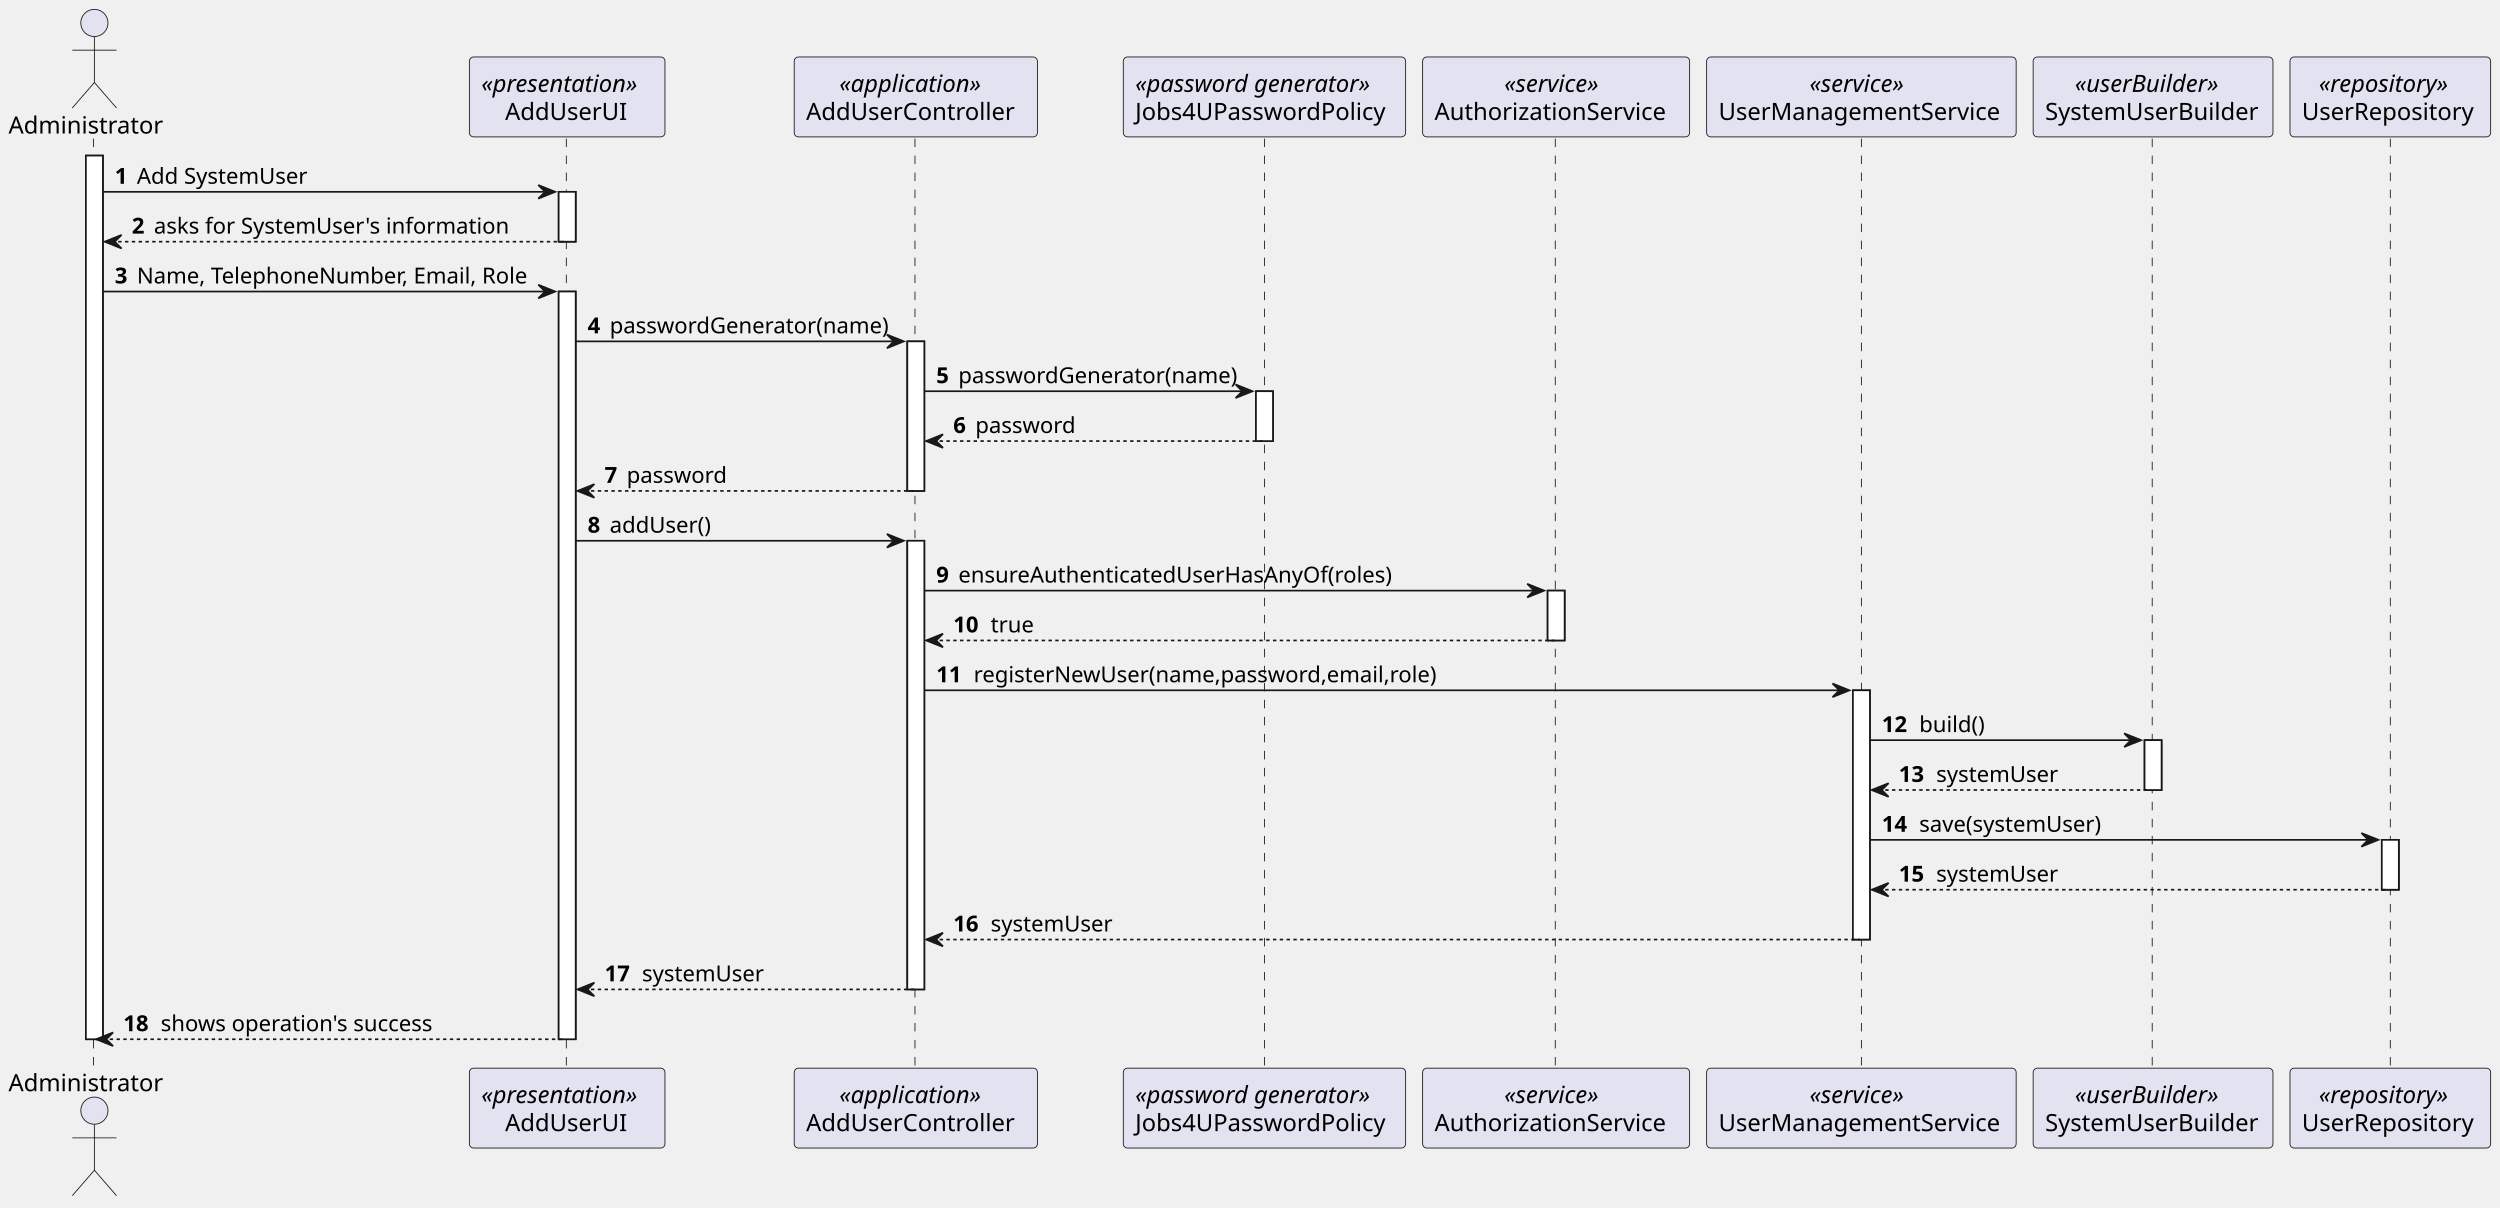
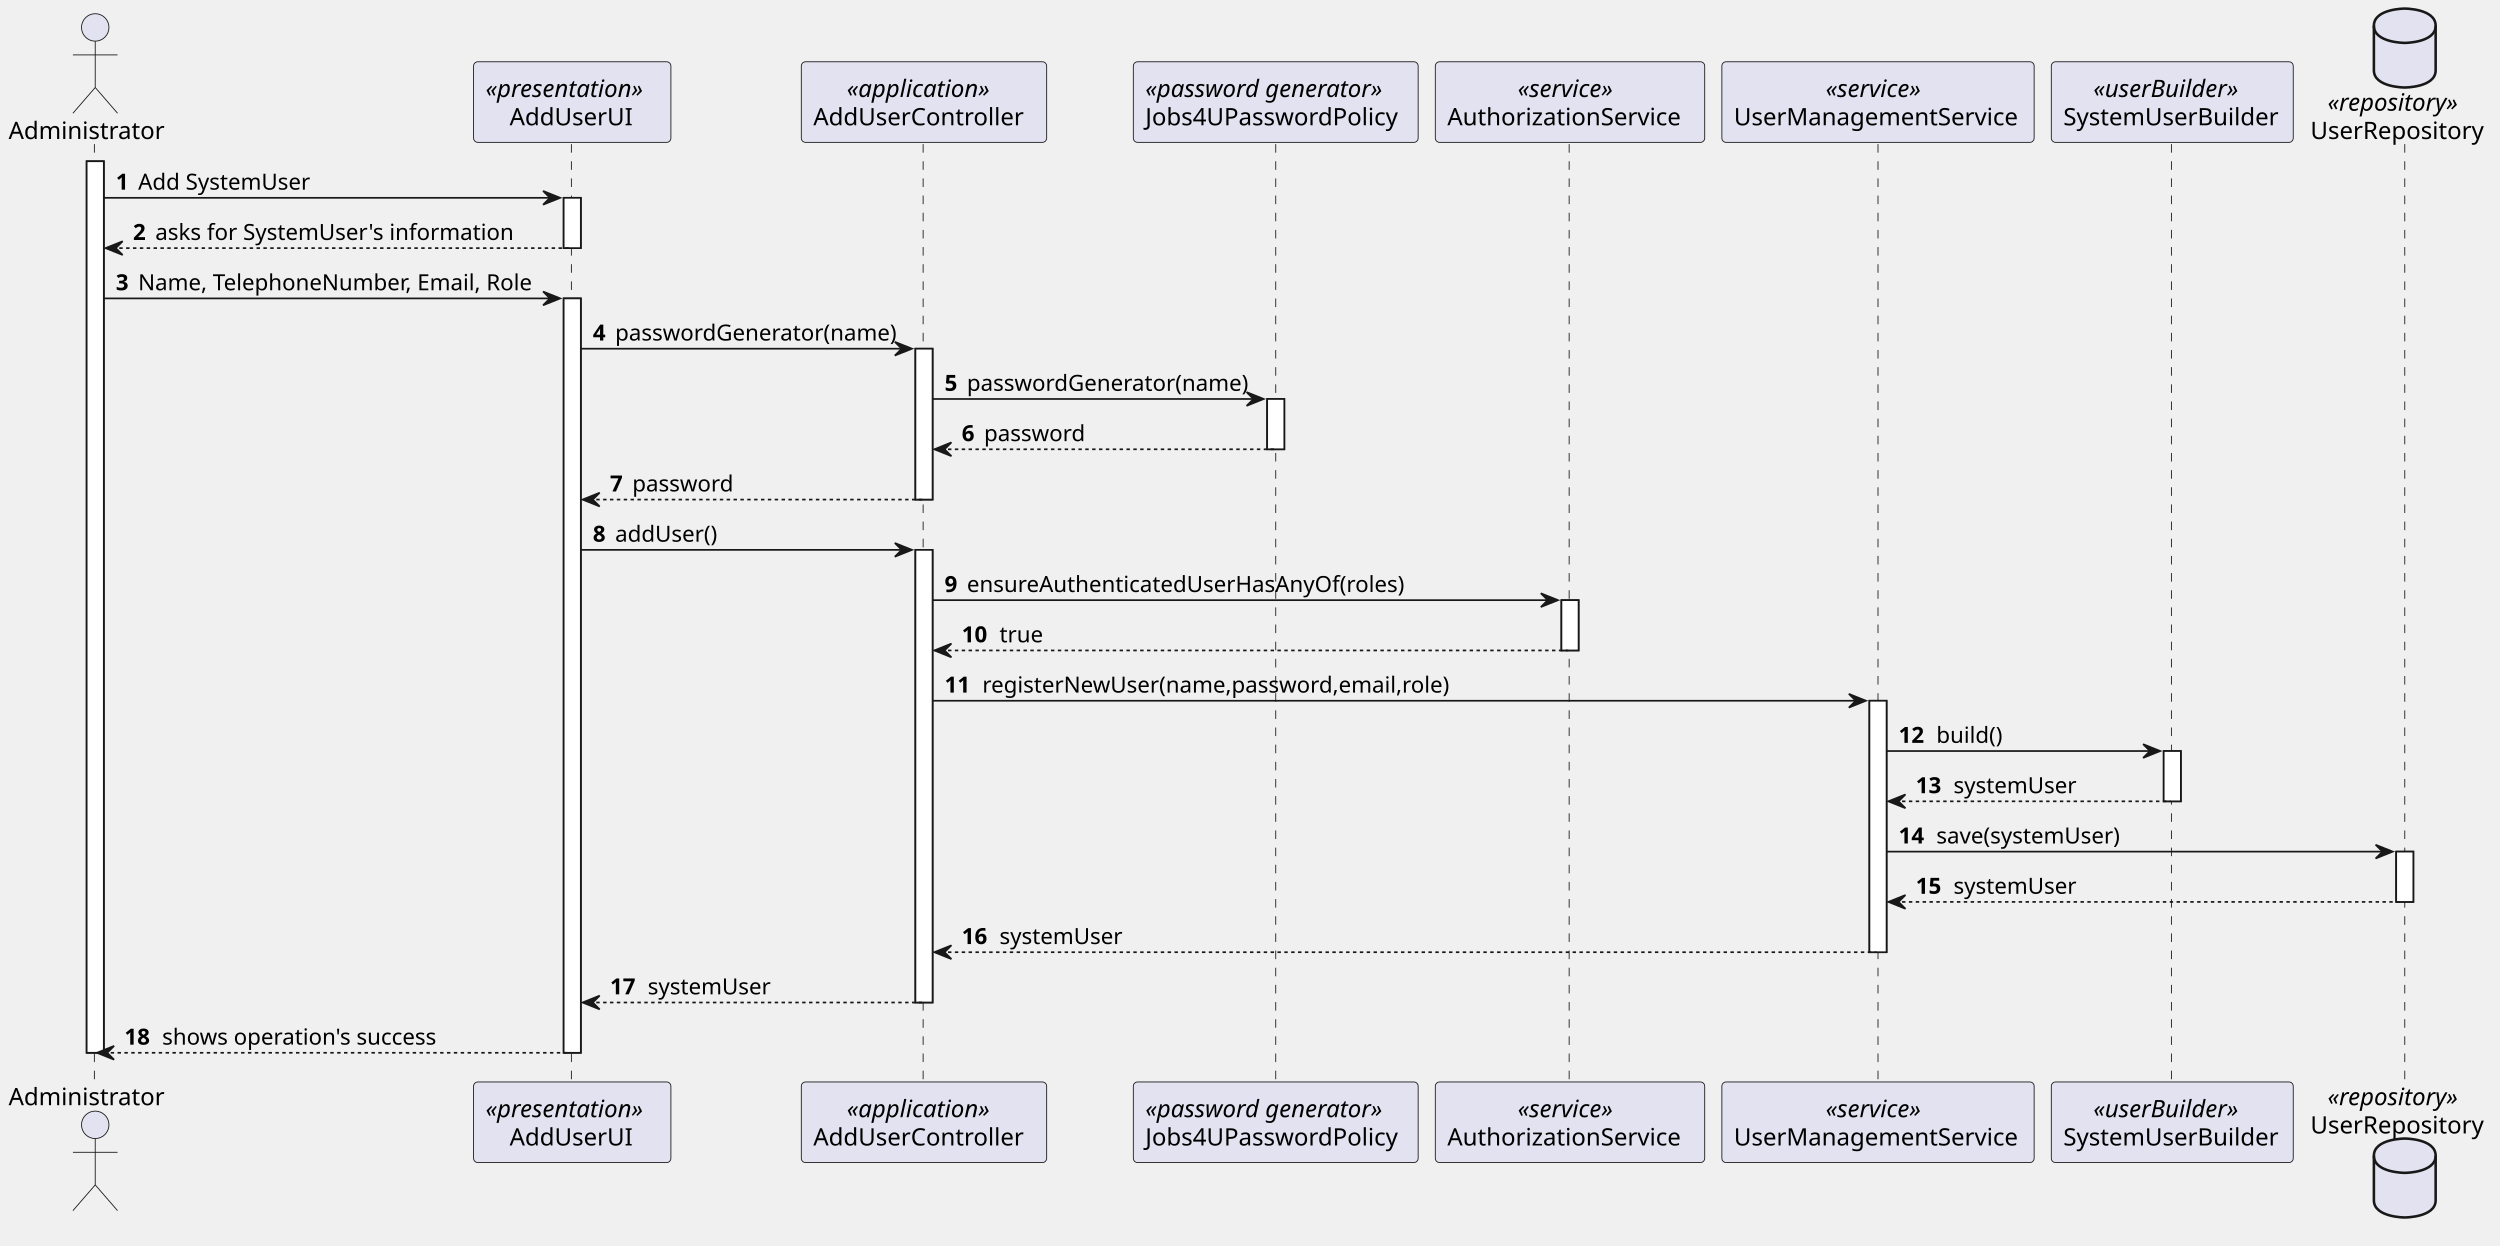
- <svg xmlns="http://www.w3.org/2000/svg" contentStyleType="text/css" height="710px" preserveAspectRatio="none" style="width:1470px;height:710px;background:#FFFFFF;" version="1.1" viewBox="0 0 1470 710" width="1470px" zoomAndPan="magnify">
+ <svg xmlns="http://www.w3.org/2000/svg" contentStyleType="text/css" height="726px" preserveAspectRatio="none" style="width:1457px;height:726px;background:#FFFFFF;" version="1.1" viewBox="0 0 1457 726" width="1457px" zoomAndPan="magnify">
  <defs />
  <g>
-     <rect fill="#FFFFFF" height="519.59" style="stroke:#181818;stroke-width:1.0;" width="10" x="50.5" y="91.488" />
-     <rect fill="#FFFFFF" height="29.311" style="stroke:#181818;stroke-width:1.0;" width="10" x="328.5" y="112.799" />
-     <rect fill="#FFFFFF" height="439.658" style="stroke:#181818;stroke-width:1.0;" width="10" x="328.5" y="171.42" />
-     <rect fill="#FFFFFF" height="87.932" style="stroke:#181818;stroke-width:1.0;" width="10" x="533.5" y="200.731" />
-     <rect fill="#FFFFFF" height="263.795" style="stroke:#181818;stroke-width:1.0;" width="10" x="533.5" y="317.973" />
-     <rect fill="#FFFFFF" height="29.311" style="stroke:#181818;stroke-width:1.0;" width="10" x="738.5" y="230.041" />
-     <rect fill="#FFFFFF" height="29.311" style="stroke:#181818;stroke-width:1.0;" width="10" x="910" y="347.283" />
-     <rect fill="#FFFFFF" height="146.553" style="stroke:#181818;stroke-width:1.0;" width="10" x="1089.5" y="405.904" />
-     <rect fill="#FFFFFF" height="29.311" style="stroke:#181818;stroke-width:1.0;" width="10" x="1261" y="435.215" />
-     <rect fill="#FFFFFF" height="29.311" style="stroke:#181818;stroke-width:1.0;" width="10" x="1400.5" y="493.836" />
-     <line style="stroke:#181818;stroke-width:0.5;stroke-dasharray:5.0,5.0;" x1="55" x2="55" y1="81.488" y2="629.078" />
-     <line style="stroke:#181818;stroke-width:0.5;stroke-dasharray:5.0,5.0;" x1="333" x2="333" y1="81.488" y2="629.078" />
-     <line style="stroke:#181818;stroke-width:0.5;stroke-dasharray:5.0,5.0;" x1="538" x2="538" y1="81.488" y2="629.078" />
-     <line style="stroke:#181818;stroke-width:0.5;stroke-dasharray:5.0,5.0;" x1="743.5" x2="743.5" y1="81.488" y2="629.078" />
-     <line style="stroke:#181818;stroke-width:0.5;stroke-dasharray:5.0,5.0;" x1="914.5" x2="914.5" y1="81.488" y2="629.078" />
-     <line style="stroke:#181818;stroke-width:0.5;stroke-dasharray:5.0,5.0;" x1="1094.5" x2="1094.5" y1="81.488" y2="629.078" />
-     <line style="stroke:#181818;stroke-width:0.5;stroke-dasharray:5.0,5.0;" x1="1265.5" x2="1265.5" y1="81.488" y2="629.078" />
-     <line style="stroke:#181818;stroke-width:0.5;stroke-dasharray:5.0,5.0;" x1="1405.5" x2="1405.5" y1="81.488" y2="629.078" />
-     <text fill="#000000" font-family="sans-serif" font-size="14" lengthAdjust="spacing" textLength="95" x="5" y="78.535">Administrator</text>
-     <ellipse cx="55.5" cy="13.5" fill="#E2E2F0" rx="8" ry="8" style="stroke:#181818;stroke-width:0.5;" />
-     <path d="M55.5,21.5 L55.5,48.5 M42.5,29.5 L68.5,29.5 M55.5,48.5 L42.5,63.5 M55.5,48.5 L68.5,63.5 " fill="none" style="stroke:#181818;stroke-width:0.5;" />
-     <text fill="#000000" font-family="sans-serif" font-size="14" lengthAdjust="spacing" textLength="95" x="5" y="641.613">Administrator</text>
-     <ellipse cx="55.5" cy="653.066" fill="#E2E2F0" rx="8" ry="8" style="stroke:#181818;stroke-width:0.5;" />
-     <path d="M55.5,661.066 L55.5,688.066 M42.5,669.066 L68.5,669.066 M55.5,688.066 L42.5,703.066 M55.5,688.066 L68.5,703.066 " fill="none" style="stroke:#181818;stroke-width:0.5;" />
-     <rect fill="#E2E2F0" height="46.977" rx="2.5" ry="2.5" style="stroke:#181818;stroke-width:0.5;" width="115" x="276" y="33.512" />
-     <text fill="#000000" font-family="sans-serif" font-size="14" font-style="italic" lengthAdjust="spacing" textLength="101" x="283" y="54.047">«presentation»</text>
-     <text fill="#000000" font-family="sans-serif" font-size="14" lengthAdjust="spacing" textLength="73" x="297" y="70.535">AddUserUI</text>
-     <rect fill="#E2E2F0" height="46.977" rx="2.5" ry="2.5" style="stroke:#181818;stroke-width:0.5;" width="115" x="276" y="628.078" />
-     <text fill="#000000" font-family="sans-serif" font-size="14" font-style="italic" lengthAdjust="spacing" textLength="101" x="283" y="648.613">«presentation»</text>
-     <text fill="#000000" font-family="sans-serif" font-size="14" lengthAdjust="spacing" textLength="73" x="297" y="665.102">AddUserUI</text>
-     <rect fill="#E2E2F0" height="46.977" rx="2.5" ry="2.5" style="stroke:#181818;stroke-width:0.5;" width="143" x="467" y="33.512" />
-     <text fill="#000000" font-family="sans-serif" font-size="14" font-style="italic" lengthAdjust="spacing" textLength="90" x="493.5" y="54.047">«application»</text>
-     <text fill="#000000" font-family="sans-serif" font-size="14" lengthAdjust="spacing" textLength="129" x="474" y="70.535">AddUserController</text>
-     <rect fill="#E2E2F0" height="46.977" rx="2.5" ry="2.5" style="stroke:#181818;stroke-width:0.5;" width="143" x="467" y="628.078" />
-     <text fill="#000000" font-family="sans-serif" font-size="14" font-style="italic" lengthAdjust="spacing" textLength="90" x="493.5" y="648.613">«application»</text>
-     <text fill="#000000" font-family="sans-serif" font-size="14" lengthAdjust="spacing" textLength="129" x="474" y="665.102">AddUserController</text>
-     <rect fill="#E2E2F0" height="46.977" rx="2.5" ry="2.5" style="stroke:#181818;stroke-width:0.5;" width="166" x="660.5" y="33.512" />
-     <text fill="#000000" font-family="sans-serif" font-size="14" font-style="italic" lengthAdjust="spacing" textLength="152" x="667.5" y="54.047">«password generator»</text>
-     <text fill="#000000" font-family="sans-serif" font-size="14" lengthAdjust="spacing" textLength="152" x="667.5" y="70.535">Jobs4UPasswordPolicy</text>
-     <rect fill="#E2E2F0" height="46.977" rx="2.5" ry="2.5" style="stroke:#181818;stroke-width:0.5;" width="166" x="660.5" y="628.078" />
-     <text fill="#000000" font-family="sans-serif" font-size="14" font-style="italic" lengthAdjust="spacing" textLength="152" x="667.5" y="648.613">«password generator»</text>
-     <text fill="#000000" font-family="sans-serif" font-size="14" lengthAdjust="spacing" textLength="152" x="667.5" y="665.102">Jobs4UPasswordPolicy</text>
-     <rect fill="#E2E2F0" height="46.977" rx="2.5" ry="2.5" style="stroke:#181818;stroke-width:0.5;" width="157" x="836.5" y="33.512" />
-     <text fill="#000000" font-family="sans-serif" font-size="14" font-style="italic" lengthAdjust="spacing" textLength="61" x="884.5" y="54.047">«service»</text>
-     <text fill="#000000" font-family="sans-serif" font-size="14" lengthAdjust="spacing" textLength="143" x="843.5" y="70.535">AuthorizationService</text>
-     <rect fill="#E2E2F0" height="46.977" rx="2.5" ry="2.5" style="stroke:#181818;stroke-width:0.5;" width="157" x="836.5" y="628.078" />
-     <text fill="#000000" font-family="sans-serif" font-size="14" font-style="italic" lengthAdjust="spacing" textLength="61" x="884.5" y="648.613">«service»</text>
-     <text fill="#000000" font-family="sans-serif" font-size="14" lengthAdjust="spacing" textLength="143" x="843.5" y="665.102">AuthorizationService</text>
-     <rect fill="#E2E2F0" height="46.977" rx="2.5" ry="2.5" style="stroke:#181818;stroke-width:0.5;" width="182" x="1003.5" y="33.512" />
-     <text fill="#000000" font-family="sans-serif" font-size="14" font-style="italic" lengthAdjust="spacing" textLength="61" x="1064" y="54.047">«service»</text>
-     <text fill="#000000" font-family="sans-serif" font-size="14" lengthAdjust="spacing" textLength="168" x="1010.5" y="70.535">UserManagementService</text>
-     <rect fill="#E2E2F0" height="46.977" rx="2.5" ry="2.5" style="stroke:#181818;stroke-width:0.5;" width="182" x="1003.5" y="628.078" />
-     <text fill="#000000" font-family="sans-serif" font-size="14" font-style="italic" lengthAdjust="spacing" textLength="61" x="1064" y="648.613">«service»</text>
-     <text fill="#000000" font-family="sans-serif" font-size="14" lengthAdjust="spacing" textLength="168" x="1010.5" y="665.102">UserManagementService</text>
-     <rect fill="#E2E2F0" height="46.977" rx="2.5" ry="2.5" style="stroke:#181818;stroke-width:0.5;" width="141" x="1195.5" y="33.512" />
-     <text fill="#000000" font-family="sans-serif" font-size="14" font-style="italic" lengthAdjust="spacing" textLength="92" x="1220" y="54.047">«userBuilder»</text>
-     <text fill="#000000" font-family="sans-serif" font-size="14" lengthAdjust="spacing" textLength="127" x="1202.5" y="70.535">SystemUserBuilder</text>
-     <rect fill="#E2E2F0" height="46.977" rx="2.5" ry="2.5" style="stroke:#181818;stroke-width:0.5;" width="141" x="1195.5" y="628.078" />
-     <text fill="#000000" font-family="sans-serif" font-size="14" font-style="italic" lengthAdjust="spacing" textLength="92" x="1220" y="648.613">«userBuilder»</text>
-     <text fill="#000000" font-family="sans-serif" font-size="14" lengthAdjust="spacing" textLength="127" x="1202.5" y="665.102">SystemUserBuilder</text>
-     <rect fill="#E2E2F0" height="46.977" rx="2.5" ry="2.5" style="stroke:#181818;stroke-width:0.5;" width="118" x="1346.5" y="33.512" />
-     <text fill="#000000" font-family="sans-serif" font-size="14" font-style="italic" lengthAdjust="spacing" textLength="84" x="1363.5" y="54.047">«repository»</text>
-     <text fill="#000000" font-family="sans-serif" font-size="14" lengthAdjust="spacing" textLength="104" x="1353.5" y="70.535">UserRepository</text>
-     <rect fill="#E2E2F0" height="46.977" rx="2.5" ry="2.5" style="stroke:#181818;stroke-width:0.5;" width="118" x="1346.5" y="628.078" />
-     <text fill="#000000" font-family="sans-serif" font-size="14" font-style="italic" lengthAdjust="spacing" textLength="84" x="1363.5" y="648.613">«repository»</text>
-     <text fill="#000000" font-family="sans-serif" font-size="14" lengthAdjust="spacing" textLength="104" x="1353.5" y="665.102">UserRepository</text>
-     <rect fill="#FFFFFF" height="519.59" style="stroke:#181818;stroke-width:1.0;" width="10" x="50.5" y="91.488" />
-     <rect fill="#FFFFFF" height="29.311" style="stroke:#181818;stroke-width:1.0;" width="10" x="328.5" y="112.799" />
-     <rect fill="#FFFFFF" height="439.658" style="stroke:#181818;stroke-width:1.0;" width="10" x="328.5" y="171.42" />
-     <rect fill="#FFFFFF" height="87.932" style="stroke:#181818;stroke-width:1.0;" width="10" x="533.5" y="200.731" />
-     <rect fill="#FFFFFF" height="263.795" style="stroke:#181818;stroke-width:1.0;" width="10" x="533.5" y="317.973" />
-     <rect fill="#FFFFFF" height="29.311" style="stroke:#181818;stroke-width:1.0;" width="10" x="738.5" y="230.041" />
-     <rect fill="#FFFFFF" height="29.311" style="stroke:#181818;stroke-width:1.0;" width="10" x="910" y="347.283" />
-     <rect fill="#FFFFFF" height="146.553" style="stroke:#181818;stroke-width:1.0;" width="10" x="1089.5" y="405.904" />
-     <rect fill="#FFFFFF" height="29.311" style="stroke:#181818;stroke-width:1.0;" width="10" x="1261" y="435.215" />
-     <rect fill="#FFFFFF" height="29.311" style="stroke:#181818;stroke-width:1.0;" width="10" x="1400.5" y="493.836" />
-     <polygon fill="#181818" points="316.5,108.799,326.5,112.799,316.5,116.799,320.5,112.799" style="stroke:#181818;stroke-width:1.0;" />
-     <line style="stroke:#181818;stroke-width:1.0;" x1="60.5" x2="322.5" y1="112.799" y2="112.799" />
-     <text fill="#000000" font-family="sans-serif" font-size="13" font-weight="bold" lengthAdjust="spacing" textLength="9" x="67.5" y="108.057">1</text>
-     <text fill="#000000" font-family="sans-serif" font-size="13" lengthAdjust="spacing" textLength="102" x="80.5" y="108.057">Add SystemUser</text>
-     <polygon fill="#181818" points="71.5,138.109,61.5,142.109,71.5,146.109,67.5,142.109" style="stroke:#181818;stroke-width:1.0;" />
-     <line style="stroke:#181818;stroke-width:1.0;stroke-dasharray:2.0,2.0;" x1="65.5" x2="332.5" y1="142.109" y2="142.109" />
-     <text fill="#000000" font-family="sans-serif" font-size="13" font-weight="bold" lengthAdjust="spacing" textLength="9" x="77.5" y="137.367">2</text>
-     <text fill="#000000" font-family="sans-serif" font-size="13" lengthAdjust="spacing" textLength="216" x="90.5" y="137.367">asks for SystemUser's information</text>
-     <polygon fill="#181818" points="316.5,167.42,326.5,171.42,316.5,175.42,320.5,171.42" style="stroke:#181818;stroke-width:1.0;" />
-     <line style="stroke:#181818;stroke-width:1.0;" x1="60.5" x2="322.5" y1="171.42" y2="171.42" />
-     <text fill="#000000" font-family="sans-serif" font-size="13" font-weight="bold" lengthAdjust="spacing" textLength="9" x="67.5" y="166.678">3</text>
-     <text fill="#000000" font-family="sans-serif" font-size="13" lengthAdjust="spacing" textLength="236" x="80.5" y="166.678">Name, TelephoneNumber, Email, Role</text>
-     <polygon fill="#181818" points="521.5,196.731,531.5,200.731,521.5,204.731,525.5,200.731" style="stroke:#181818;stroke-width:1.0;" />
-     <line style="stroke:#181818;stroke-width:1.0;" x1="338.5" x2="527.5" y1="200.731" y2="200.731" />
-     <text fill="#000000" font-family="sans-serif" font-size="13" font-weight="bold" lengthAdjust="spacing" textLength="9" x="345.5" y="195.988">4</text>
-     <text fill="#000000" font-family="sans-serif" font-size="13" lengthAdjust="spacing" textLength="163" x="358.5" y="195.988">passwordGenerator(name)</text>
-     <polygon fill="#181818" points="726.5,226.041,736.5,230.041,726.5,234.041,730.5,230.041" style="stroke:#181818;stroke-width:1.0;" />
-     <line style="stroke:#181818;stroke-width:1.0;" x1="543.5" x2="732.5" y1="230.041" y2="230.041" />
-     <text fill="#000000" font-family="sans-serif" font-size="13" font-weight="bold" lengthAdjust="spacing" textLength="9" x="550.5" y="225.299">5</text>
-     <text fill="#000000" font-family="sans-serif" font-size="13" lengthAdjust="spacing" textLength="163" x="563.5" y="225.299">passwordGenerator(name)</text>
-     <polygon fill="#181818" points="554.5,255.352,544.5,259.352,554.5,263.352,550.5,259.352" style="stroke:#181818;stroke-width:1.0;" />
-     <line style="stroke:#181818;stroke-width:1.0;stroke-dasharray:2.0,2.0;" x1="548.5" x2="742.5" y1="259.352" y2="259.352" />
-     <text fill="#000000" font-family="sans-serif" font-size="13" font-weight="bold" lengthAdjust="spacing" textLength="9" x="560.5" y="254.609">6</text>
-     <text fill="#000000" font-family="sans-serif" font-size="13" lengthAdjust="spacing" textLength="60" x="573.5" y="254.609">password</text>
-     <polygon fill="#181818" points="349.5,284.662,339.5,288.662,349.5,292.662,345.5,288.662" style="stroke:#181818;stroke-width:1.0;" />
-     <line style="stroke:#181818;stroke-width:1.0;stroke-dasharray:2.0,2.0;" x1="343.5" x2="537.5" y1="288.662" y2="288.662" />
-     <text fill="#000000" font-family="sans-serif" font-size="13" font-weight="bold" lengthAdjust="spacing" textLength="9" x="355.5" y="283.92">7</text>
-     <text fill="#000000" font-family="sans-serif" font-size="13" lengthAdjust="spacing" textLength="60" x="368.5" y="283.92">password</text>
-     <polygon fill="#181818" points="521.5,313.973,531.5,317.973,521.5,321.973,525.5,317.973" style="stroke:#181818;stroke-width:1.0;" />
-     <line style="stroke:#181818;stroke-width:1.0;" x1="338.5" x2="527.5" y1="317.973" y2="317.973" />
-     <text fill="#000000" font-family="sans-serif" font-size="13" font-weight="bold" lengthAdjust="spacing" textLength="9" x="345.5" y="313.231">8</text>
-     <text fill="#000000" font-family="sans-serif" font-size="13" lengthAdjust="spacing" textLength="59" x="358.5" y="313.231">addUser()</text>
-     <polygon fill="#181818" points="898,343.283,908,347.283,898,351.283,902,347.283" style="stroke:#181818;stroke-width:1.0;" />
-     <line style="stroke:#181818;stroke-width:1.0;" x1="543.5" x2="904" y1="347.283" y2="347.283" />
-     <text fill="#000000" font-family="sans-serif" font-size="13" font-weight="bold" lengthAdjust="spacing" textLength="9" x="550.5" y="342.541">9</text>
-     <text fill="#000000" font-family="sans-serif" font-size="13" lengthAdjust="spacing" textLength="260" x="563.5" y="342.541">ensureAuthenticatedUserHasAnyOf(roles)</text>
-     <polygon fill="#181818" points="554.5,372.594,544.5,376.594,554.5,380.594,550.5,376.594" style="stroke:#181818;stroke-width:1.0;" />
-     <line style="stroke:#181818;stroke-width:1.0;stroke-dasharray:2.0,2.0;" x1="548.5" x2="914" y1="376.594" y2="376.594" />
-     <text fill="#000000" font-family="sans-serif" font-size="13" font-weight="bold" lengthAdjust="spacing" textLength="18" x="560.5" y="371.852">10</text>
-     <text fill="#000000" font-family="sans-serif" font-size="13" lengthAdjust="spacing" textLength="25" x="582.5" y="371.852">true</text>
-     <polygon fill="#181818" points="1077.5,401.904,1087.5,405.904,1077.5,409.904,1081.5,405.904" style="stroke:#181818;stroke-width:1.0;" />
-     <line style="stroke:#181818;stroke-width:1.0;" x1="543.5" x2="1083.5" y1="405.904" y2="405.904" />
-     <text fill="#000000" font-family="sans-serif" font-size="13" font-weight="bold" lengthAdjust="spacing" textLength="18" x="550.5" y="401.162">11</text>
-     <text fill="#000000" font-family="sans-serif" font-size="13" lengthAdjust="spacing" textLength="275" x="572.5" y="401.162">registerNewUser(name,password,email,role)</text>
-     <polygon fill="#181818" points="1249,431.215,1259,435.215,1249,439.215,1253,435.215" style="stroke:#181818;stroke-width:1.0;" />
-     <line style="stroke:#181818;stroke-width:1.0;" x1="1099.5" x2="1255" y1="435.215" y2="435.215" />
-     <text fill="#000000" font-family="sans-serif" font-size="13" font-weight="bold" lengthAdjust="spacing" textLength="18" x="1106.5" y="430.473">12</text>
-     <text fill="#000000" font-family="sans-serif" font-size="13" lengthAdjust="spacing" textLength="40" x="1128.5" y="430.473">build()</text>
-     <polygon fill="#181818" points="1110.5,460.525,1100.5,464.525,1110.5,468.525,1106.5,464.525" style="stroke:#181818;stroke-width:1.0;" />
-     <line style="stroke:#181818;stroke-width:1.0;stroke-dasharray:2.0,2.0;" x1="1104.5" x2="1265" y1="464.525" y2="464.525" />
-     <text fill="#000000" font-family="sans-serif" font-size="13" font-weight="bold" lengthAdjust="spacing" textLength="18" x="1116.5" y="459.783">13</text>
-     <text fill="#000000" font-family="sans-serif" font-size="13" lengthAdjust="spacing" textLength="73" x="1138.5" y="459.783">systemUser</text>
-     <polygon fill="#181818" points="1388.5,489.836,1398.5,493.836,1388.5,497.836,1392.5,493.836" style="stroke:#181818;stroke-width:1.0;" />
-     <line style="stroke:#181818;stroke-width:1.0;" x1="1099.5" x2="1394.5" y1="493.836" y2="493.836" />
-     <text fill="#000000" font-family="sans-serif" font-size="13" font-weight="bold" lengthAdjust="spacing" textLength="18" x="1106.5" y="489.094">14</text>
-     <text fill="#000000" font-family="sans-serif" font-size="13" lengthAdjust="spacing" textLength="109" x="1128.5" y="489.094">save(systemUser)</text>
-     <polygon fill="#181818" points="1110.5,519.146,1100.5,523.146,1110.5,527.146,1106.5,523.146" style="stroke:#181818;stroke-width:1.0;" />
-     <line style="stroke:#181818;stroke-width:1.0;stroke-dasharray:2.0,2.0;" x1="1104.5" x2="1404.5" y1="523.146" y2="523.146" />
-     <text fill="#000000" font-family="sans-serif" font-size="13" font-weight="bold" lengthAdjust="spacing" textLength="18" x="1116.5" y="518.404">15</text>
-     <text fill="#000000" font-family="sans-serif" font-size="13" lengthAdjust="spacing" textLength="73" x="1138.5" y="518.404">systemUser</text>
-     <polygon fill="#181818" points="554.5,548.457,544.5,552.457,554.5,556.457,550.5,552.457" style="stroke:#181818;stroke-width:1.0;" />
-     <line style="stroke:#181818;stroke-width:1.0;stroke-dasharray:2.0,2.0;" x1="548.5" x2="1093.5" y1="552.457" y2="552.457" />
-     <text fill="#000000" font-family="sans-serif" font-size="13" font-weight="bold" lengthAdjust="spacing" textLength="18" x="560.5" y="547.715">16</text>
-     <text fill="#000000" font-family="sans-serif" font-size="13" lengthAdjust="spacing" textLength="73" x="582.5" y="547.715">systemUser</text>
-     <polygon fill="#181818" points="349.5,577.768,339.5,581.768,349.5,585.768,345.5,581.768" style="stroke:#181818;stroke-width:1.0;" />
-     <line style="stroke:#181818;stroke-width:1.0;stroke-dasharray:2.0,2.0;" x1="343.5" x2="537.5" y1="581.768" y2="581.768" />
-     <text fill="#000000" font-family="sans-serif" font-size="13" font-weight="bold" lengthAdjust="spacing" textLength="18" x="355.5" y="577.025">17</text>
-     <text fill="#000000" font-family="sans-serif" font-size="13" lengthAdjust="spacing" textLength="73" x="377.5" y="577.025">systemUser</text>
-     <polygon fill="#181818" points="66.5,607.078,56.5,611.078,66.5,615.078,62.5,611.078" style="stroke:#181818;stroke-width:1.0;" />
-     <line style="stroke:#181818;stroke-width:1.0;stroke-dasharray:2.0,2.0;" x1="60.5" x2="332.5" y1="611.078" y2="611.078" />
-     <text fill="#000000" font-family="sans-serif" font-size="13" font-weight="bold" lengthAdjust="spacing" textLength="18" x="72.5" y="606.336">18</text>
-     <text fill="#000000" font-family="sans-serif" font-size="13" lengthAdjust="spacing" textLength="168" x="94.5" y="606.336">shows operation's success</text>
+     <rect fill="#FFFFFF" height="519.59" style="stroke:#181818;stroke-width:1.0;" width="10" x="50.5" y="93.977" />
+     <rect fill="#FFFFFF" height="29.311" style="stroke:#181818;stroke-width:1.0;" width="10" x="328.5" y="115.287" />
+     <rect fill="#FFFFFF" height="439.658" style="stroke:#181818;stroke-width:1.0;" width="10" x="328.5" y="173.908" />
+     <rect fill="#FFFFFF" height="87.932" style="stroke:#181818;stroke-width:1.0;" width="10" x="533.5" y="203.219" />
+     <rect fill="#FFFFFF" height="263.795" style="stroke:#181818;stroke-width:1.0;" width="10" x="533.5" y="320.461" />
+     <rect fill="#FFFFFF" height="29.311" style="stroke:#181818;stroke-width:1.0;" width="10" x="738.5" y="232.529" />
+     <rect fill="#FFFFFF" height="29.311" style="stroke:#181818;stroke-width:1.0;" width="10" x="910" y="349.772" />
+     <rect fill="#FFFFFF" height="146.553" style="stroke:#181818;stroke-width:1.0;" width="10" x="1089.5" y="408.393" />
+     <rect fill="#FFFFFF" height="29.311" style="stroke:#181818;stroke-width:1.0;" width="10" x="1261" y="437.703" />
+     <rect fill="#FFFFFF" height="29.311" style="stroke:#181818;stroke-width:1.0;" width="10" x="1396.5" y="496.324" />
+     <line style="stroke:#181818;stroke-width:0.5;stroke-dasharray:5.0,5.0;" x1="55" x2="55" y1="83.977" y2="631.566" />
+     <line style="stroke:#181818;stroke-width:0.5;stroke-dasharray:5.0,5.0;" x1="333" x2="333" y1="83.977" y2="631.566" />
+     <line style="stroke:#181818;stroke-width:0.5;stroke-dasharray:5.0,5.0;" x1="538" x2="538" y1="83.977" y2="631.566" />
+     <line style="stroke:#181818;stroke-width:0.5;stroke-dasharray:5.0,5.0;" x1="743.5" x2="743.5" y1="83.977" y2="631.566" />
+     <line style="stroke:#181818;stroke-width:0.5;stroke-dasharray:5.0,5.0;" x1="914.5" x2="914.5" y1="83.977" y2="631.566" />
+     <line style="stroke:#181818;stroke-width:0.5;stroke-dasharray:5.0,5.0;" x1="1094.5" x2="1094.5" y1="83.977" y2="631.566" />
+     <line style="stroke:#181818;stroke-width:0.5;stroke-dasharray:5.0,5.0;" x1="1265.5" x2="1265.5" y1="83.977" y2="631.566" />
+     <line style="stroke:#181818;stroke-width:0.5;stroke-dasharray:5.0,5.0;" x1="1401.5" x2="1401.5" y1="83.977" y2="631.566" />
+     <text fill="#000000" font-family="sans-serif" font-size="14" lengthAdjust="spacing" textLength="95" x="5" y="81.023">Administrator</text>
+     <ellipse cx="55.5" cy="15.988" fill="#E2E2F0" rx="8" ry="8" style="stroke:#181818;stroke-width:0.5;" />
+     <path d="M55.5,23.988 L55.5,50.988 M42.5,31.988 L68.5,31.988 M55.5,50.988 L42.5,65.988 M55.5,50.988 L68.5,65.988 " fill="none" style="stroke:#181818;stroke-width:0.5;" />
+     <text fill="#000000" font-family="sans-serif" font-size="14" lengthAdjust="spacing" textLength="95" x="5" y="644.102">Administrator</text>
+     <ellipse cx="55.5" cy="655.555" fill="#E2E2F0" rx="8" ry="8" style="stroke:#181818;stroke-width:0.5;" />
+     <path d="M55.5,663.555 L55.5,690.555 M42.5,671.555 L68.5,671.555 M55.5,690.555 L42.5,705.555 M55.5,690.555 L68.5,705.555 " fill="none" style="stroke:#181818;stroke-width:0.5;" />
+     <rect fill="#E2E2F0" height="46.977" rx="2.5" ry="2.5" style="stroke:#181818;stroke-width:0.5;" width="115" x="276" y="36" />
+     <text fill="#000000" font-family="sans-serif" font-size="14" font-style="italic" lengthAdjust="spacing" textLength="101" x="283" y="56.535">«presentation»</text>
+     <text fill="#000000" font-family="sans-serif" font-size="14" lengthAdjust="spacing" textLength="73" x="297" y="73.023">AddUserUI</text>
+     <rect fill="#E2E2F0" height="46.977" rx="2.5" ry="2.5" style="stroke:#181818;stroke-width:0.5;" width="115" x="276" y="630.566" />
+     <text fill="#000000" font-family="sans-serif" font-size="14" font-style="italic" lengthAdjust="spacing" textLength="101" x="283" y="651.102">«presentation»</text>
+     <text fill="#000000" font-family="sans-serif" font-size="14" lengthAdjust="spacing" textLength="73" x="297" y="667.59">AddUserUI</text>
+     <rect fill="#E2E2F0" height="46.977" rx="2.5" ry="2.5" style="stroke:#181818;stroke-width:0.5;" width="143" x="467" y="36" />
+     <text fill="#000000" font-family="sans-serif" font-size="14" font-style="italic" lengthAdjust="spacing" textLength="90" x="493.5" y="56.535">«application»</text>
+     <text fill="#000000" font-family="sans-serif" font-size="14" lengthAdjust="spacing" textLength="129" x="474" y="73.023">AddUserController</text>
+     <rect fill="#E2E2F0" height="46.977" rx="2.5" ry="2.5" style="stroke:#181818;stroke-width:0.5;" width="143" x="467" y="630.566" />
+     <text fill="#000000" font-family="sans-serif" font-size="14" font-style="italic" lengthAdjust="spacing" textLength="90" x="493.5" y="651.102">«application»</text>
+     <text fill="#000000" font-family="sans-serif" font-size="14" lengthAdjust="spacing" textLength="129" x="474" y="667.59">AddUserController</text>
+     <rect fill="#E2E2F0" height="46.977" rx="2.5" ry="2.5" style="stroke:#181818;stroke-width:0.5;" width="166" x="660.5" y="36" />
+     <text fill="#000000" font-family="sans-serif" font-size="14" font-style="italic" lengthAdjust="spacing" textLength="152" x="667.5" y="56.535">«password generator»</text>
+     <text fill="#000000" font-family="sans-serif" font-size="14" lengthAdjust="spacing" textLength="152" x="667.5" y="73.023">Jobs4UPasswordPolicy</text>
+     <rect fill="#E2E2F0" height="46.977" rx="2.5" ry="2.5" style="stroke:#181818;stroke-width:0.5;" width="166" x="660.5" y="630.566" />
+     <text fill="#000000" font-family="sans-serif" font-size="14" font-style="italic" lengthAdjust="spacing" textLength="152" x="667.5" y="651.102">«password generator»</text>
+     <text fill="#000000" font-family="sans-serif" font-size="14" lengthAdjust="spacing" textLength="152" x="667.5" y="667.59">Jobs4UPasswordPolicy</text>
+     <rect fill="#E2E2F0" height="46.977" rx="2.5" ry="2.5" style="stroke:#181818;stroke-width:0.5;" width="157" x="836.5" y="36" />
+     <text fill="#000000" font-family="sans-serif" font-size="14" font-style="italic" lengthAdjust="spacing" textLength="61" x="884.5" y="56.535">«service»</text>
+     <text fill="#000000" font-family="sans-serif" font-size="14" lengthAdjust="spacing" textLength="143" x="843.5" y="73.023">AuthorizationService</text>
+     <rect fill="#E2E2F0" height="46.977" rx="2.5" ry="2.5" style="stroke:#181818;stroke-width:0.5;" width="157" x="836.5" y="630.566" />
+     <text fill="#000000" font-family="sans-serif" font-size="14" font-style="italic" lengthAdjust="spacing" textLength="61" x="884.5" y="651.102">«service»</text>
+     <text fill="#000000" font-family="sans-serif" font-size="14" lengthAdjust="spacing" textLength="143" x="843.5" y="667.59">AuthorizationService</text>
+     <rect fill="#E2E2F0" height="46.977" rx="2.5" ry="2.5" style="stroke:#181818;stroke-width:0.5;" width="182" x="1003.5" y="36" />
+     <text fill="#000000" font-family="sans-serif" font-size="14" font-style="italic" lengthAdjust="spacing" textLength="61" x="1064" y="56.535">«service»</text>
+     <text fill="#000000" font-family="sans-serif" font-size="14" lengthAdjust="spacing" textLength="168" x="1010.5" y="73.023">UserManagementService</text>
+     <rect fill="#E2E2F0" height="46.977" rx="2.5" ry="2.5" style="stroke:#181818;stroke-width:0.5;" width="182" x="1003.5" y="630.566" />
+     <text fill="#000000" font-family="sans-serif" font-size="14" font-style="italic" lengthAdjust="spacing" textLength="61" x="1064" y="651.102">«service»</text>
+     <text fill="#000000" font-family="sans-serif" font-size="14" lengthAdjust="spacing" textLength="168" x="1010.5" y="667.59">UserManagementService</text>
+     <rect fill="#E2E2F0" height="46.977" rx="2.5" ry="2.5" style="stroke:#181818;stroke-width:0.5;" width="141" x="1195.5" y="36" />
+     <text fill="#000000" font-family="sans-serif" font-size="14" font-style="italic" lengthAdjust="spacing" textLength="92" x="1220" y="56.535">«userBuilder»</text>
+     <text fill="#000000" font-family="sans-serif" font-size="14" lengthAdjust="spacing" textLength="127" x="1202.5" y="73.023">SystemUserBuilder</text>
+     <rect fill="#E2E2F0" height="46.977" rx="2.5" ry="2.5" style="stroke:#181818;stroke-width:0.5;" width="141" x="1195.5" y="630.566" />
+     <text fill="#000000" font-family="sans-serif" font-size="14" font-style="italic" lengthAdjust="spacing" textLength="92" x="1220" y="651.102">«userBuilder»</text>
+     <text fill="#000000" font-family="sans-serif" font-size="14" lengthAdjust="spacing" textLength="127" x="1202.5" y="667.59">SystemUserBuilder</text>
+     <text fill="#000000" font-family="sans-serif" font-size="14" font-style="italic" lengthAdjust="spacing" textLength="84" x="1356.5" y="64.535">«repository»</text>
+     <text fill="#000000" font-family="sans-serif" font-size="14" lengthAdjust="spacing" textLength="104" x="1346.5" y="81.023">UserRepository</text>
+     <path d="M1383.5,15 C1383.5,5 1401.5,5 1401.5,5 C1401.5,5 1419.5,5 1419.5,15 L1419.5,41 C1419.5,51 1401.5,51 1401.5,51 C1401.5,51 1383.5,51 1383.5,41 L1383.5,15 " fill="#E2E2F0" style="stroke:#181818;stroke-width:1.5;" />
+     <path d="M1383.5,15 C1383.5,25 1401.5,25 1401.5,25 C1401.5,25 1419.5,25 1419.5,15 " fill="none" style="stroke:#181818;stroke-width:1.5;" />
+     <text fill="#000000" font-family="sans-serif" font-size="14" font-style="italic" lengthAdjust="spacing" textLength="84" x="1356.5" y="644.102">«repository»</text>
+     <text fill="#000000" font-family="sans-serif" font-size="14" lengthAdjust="spacing" textLength="104" x="1346.5" y="660.59">UserRepository</text>
+     <path d="M1383.5,673.543 C1383.5,663.543 1401.5,663.543 1401.5,663.543 C1401.5,663.543 1419.5,663.543 1419.5,673.543 L1419.5,699.543 C1419.5,709.543 1401.5,709.543 1401.5,709.543 C1401.5,709.543 1383.5,709.543 1383.5,699.543 L1383.5,673.543 " fill="#E2E2F0" style="stroke:#181818;stroke-width:1.5;" />
+     <path d="M1383.5,673.543 C1383.5,683.543 1401.5,683.543 1401.5,683.543 C1401.5,683.543 1419.5,683.543 1419.5,673.543 " fill="none" style="stroke:#181818;stroke-width:1.5;" />
+     <rect fill="#FFFFFF" height="519.59" style="stroke:#181818;stroke-width:1.0;" width="10" x="50.5" y="93.977" />
+     <rect fill="#FFFFFF" height="29.311" style="stroke:#181818;stroke-width:1.0;" width="10" x="328.5" y="115.287" />
+     <rect fill="#FFFFFF" height="439.658" style="stroke:#181818;stroke-width:1.0;" width="10" x="328.5" y="173.908" />
+     <rect fill="#FFFFFF" height="87.932" style="stroke:#181818;stroke-width:1.0;" width="10" x="533.5" y="203.219" />
+     <rect fill="#FFFFFF" height="263.795" style="stroke:#181818;stroke-width:1.0;" width="10" x="533.5" y="320.461" />
+     <rect fill="#FFFFFF" height="29.311" style="stroke:#181818;stroke-width:1.0;" width="10" x="738.5" y="232.529" />
+     <rect fill="#FFFFFF" height="29.311" style="stroke:#181818;stroke-width:1.0;" width="10" x="910" y="349.772" />
+     <rect fill="#FFFFFF" height="146.553" style="stroke:#181818;stroke-width:1.0;" width="10" x="1089.5" y="408.393" />
+     <rect fill="#FFFFFF" height="29.311" style="stroke:#181818;stroke-width:1.0;" width="10" x="1261" y="437.703" />
+     <rect fill="#FFFFFF" height="29.311" style="stroke:#181818;stroke-width:1.0;" width="10" x="1396.5" y="496.324" />
+     <polygon fill="#181818" points="316.5,111.287,326.5,115.287,316.5,119.287,320.5,115.287" style="stroke:#181818;stroke-width:1.0;" />
+     <line style="stroke:#181818;stroke-width:1.0;" x1="60.5" x2="322.5" y1="115.287" y2="115.287" />
+     <text fill="#000000" font-family="sans-serif" font-size="13" font-weight="bold" lengthAdjust="spacing" textLength="9" x="67.5" y="110.545">1</text>
+     <text fill="#000000" font-family="sans-serif" font-size="13" lengthAdjust="spacing" textLength="102" x="80.5" y="110.545">Add SystemUser</text>
+     <polygon fill="#181818" points="71.5,140.598,61.5,144.598,71.5,148.598,67.5,144.598" style="stroke:#181818;stroke-width:1.0;" />
+     <line style="stroke:#181818;stroke-width:1.0;stroke-dasharray:2.0,2.0;" x1="65.5" x2="332.5" y1="144.598" y2="144.598" />
+     <text fill="#000000" font-family="sans-serif" font-size="13" font-weight="bold" lengthAdjust="spacing" textLength="9" x="77.5" y="139.856">2</text>
+     <text fill="#000000" font-family="sans-serif" font-size="13" lengthAdjust="spacing" textLength="216" x="90.5" y="139.856">asks for SystemUser's information</text>
+     <polygon fill="#181818" points="316.5,169.908,326.5,173.908,316.5,177.908,320.5,173.908" style="stroke:#181818;stroke-width:1.0;" />
+     <line style="stroke:#181818;stroke-width:1.0;" x1="60.5" x2="322.5" y1="173.908" y2="173.908" />
+     <text fill="#000000" font-family="sans-serif" font-size="13" font-weight="bold" lengthAdjust="spacing" textLength="9" x="67.5" y="169.166">3</text>
+     <text fill="#000000" font-family="sans-serif" font-size="13" lengthAdjust="spacing" textLength="236" x="80.5" y="169.166">Name, TelephoneNumber, Email, Role</text>
+     <polygon fill="#181818" points="521.5,199.219,531.5,203.219,521.5,207.219,525.5,203.219" style="stroke:#181818;stroke-width:1.0;" />
+     <line style="stroke:#181818;stroke-width:1.0;" x1="338.5" x2="527.5" y1="203.219" y2="203.219" />
+     <text fill="#000000" font-family="sans-serif" font-size="13" font-weight="bold" lengthAdjust="spacing" textLength="9" x="345.5" y="198.477">4</text>
+     <text fill="#000000" font-family="sans-serif" font-size="13" lengthAdjust="spacing" textLength="163" x="358.5" y="198.477">passwordGenerator(name)</text>
+     <polygon fill="#181818" points="726.5,228.529,736.5,232.529,726.5,236.529,730.5,232.529" style="stroke:#181818;stroke-width:1.0;" />
+     <line style="stroke:#181818;stroke-width:1.0;" x1="543.5" x2="732.5" y1="232.529" y2="232.529" />
+     <text fill="#000000" font-family="sans-serif" font-size="13" font-weight="bold" lengthAdjust="spacing" textLength="9" x="550.5" y="227.787">5</text>
+     <text fill="#000000" font-family="sans-serif" font-size="13" lengthAdjust="spacing" textLength="163" x="563.5" y="227.787">passwordGenerator(name)</text>
+     <polygon fill="#181818" points="554.5,257.84,544.5,261.84,554.5,265.84,550.5,261.84" style="stroke:#181818;stroke-width:1.0;" />
+     <line style="stroke:#181818;stroke-width:1.0;stroke-dasharray:2.0,2.0;" x1="548.5" x2="742.5" y1="261.84" y2="261.84" />
+     <text fill="#000000" font-family="sans-serif" font-size="13" font-weight="bold" lengthAdjust="spacing" textLength="9" x="560.5" y="257.098">6</text>
+     <text fill="#000000" font-family="sans-serif" font-size="13" lengthAdjust="spacing" textLength="60" x="573.5" y="257.098">password</text>
+     <polygon fill="#181818" points="349.5,287.15,339.5,291.15,349.5,295.15,345.5,291.15" style="stroke:#181818;stroke-width:1.0;" />
+     <line style="stroke:#181818;stroke-width:1.0;stroke-dasharray:2.0,2.0;" x1="343.5" x2="537.5" y1="291.15" y2="291.15" />
+     <text fill="#000000" font-family="sans-serif" font-size="13" font-weight="bold" lengthAdjust="spacing" textLength="9" x="355.5" y="286.408">7</text>
+     <text fill="#000000" font-family="sans-serif" font-size="13" lengthAdjust="spacing" textLength="60" x="368.5" y="286.408">password</text>
+     <polygon fill="#181818" points="521.5,316.461,531.5,320.461,521.5,324.461,525.5,320.461" style="stroke:#181818;stroke-width:1.0;" />
+     <line style="stroke:#181818;stroke-width:1.0;" x1="338.5" x2="527.5" y1="320.461" y2="320.461" />
+     <text fill="#000000" font-family="sans-serif" font-size="13" font-weight="bold" lengthAdjust="spacing" textLength="9" x="345.5" y="315.719">8</text>
+     <text fill="#000000" font-family="sans-serif" font-size="13" lengthAdjust="spacing" textLength="59" x="358.5" y="315.719">addUser()</text>
+     <polygon fill="#181818" points="898,345.772,908,349.772,898,353.772,902,349.772" style="stroke:#181818;stroke-width:1.0;" />
+     <line style="stroke:#181818;stroke-width:1.0;" x1="543.5" x2="904" y1="349.772" y2="349.772" />
+     <text fill="#000000" font-family="sans-serif" font-size="13" font-weight="bold" lengthAdjust="spacing" textLength="9" x="550.5" y="345.029">9</text>
+     <text fill="#000000" font-family="sans-serif" font-size="13" lengthAdjust="spacing" textLength="260" x="563.5" y="345.029">ensureAuthenticatedUserHasAnyOf(roles)</text>
+     <polygon fill="#181818" points="554.5,375.082,544.5,379.082,554.5,383.082,550.5,379.082" style="stroke:#181818;stroke-width:1.0;" />
+     <line style="stroke:#181818;stroke-width:1.0;stroke-dasharray:2.0,2.0;" x1="548.5" x2="914" y1="379.082" y2="379.082" />
+     <text fill="#000000" font-family="sans-serif" font-size="13" font-weight="bold" lengthAdjust="spacing" textLength="18" x="560.5" y="374.34">10</text>
+     <text fill="#000000" font-family="sans-serif" font-size="13" lengthAdjust="spacing" textLength="25" x="582.5" y="374.34">true</text>
+     <polygon fill="#181818" points="1077.5,404.393,1087.5,408.393,1077.5,412.393,1081.5,408.393" style="stroke:#181818;stroke-width:1.0;" />
+     <line style="stroke:#181818;stroke-width:1.0;" x1="543.5" x2="1083.5" y1="408.393" y2="408.393" />
+     <text fill="#000000" font-family="sans-serif" font-size="13" font-weight="bold" lengthAdjust="spacing" textLength="18" x="550.5" y="403.65">11</text>
+     <text fill="#000000" font-family="sans-serif" font-size="13" lengthAdjust="spacing" textLength="275" x="572.5" y="403.65">registerNewUser(name,password,email,role)</text>
+     <polygon fill="#181818" points="1249,433.703,1259,437.703,1249,441.703,1253,437.703" style="stroke:#181818;stroke-width:1.0;" />
+     <line style="stroke:#181818;stroke-width:1.0;" x1="1099.5" x2="1255" y1="437.703" y2="437.703" />
+     <text fill="#000000" font-family="sans-serif" font-size="13" font-weight="bold" lengthAdjust="spacing" textLength="18" x="1106.5" y="432.961">12</text>
+     <text fill="#000000" font-family="sans-serif" font-size="13" lengthAdjust="spacing" textLength="40" x="1128.5" y="432.961">build()</text>
+     <polygon fill="#181818" points="1110.5,463.014,1100.5,467.014,1110.5,471.014,1106.5,467.014" style="stroke:#181818;stroke-width:1.0;" />
+     <line style="stroke:#181818;stroke-width:1.0;stroke-dasharray:2.0,2.0;" x1="1104.5" x2="1265" y1="467.014" y2="467.014" />
+     <text fill="#000000" font-family="sans-serif" font-size="13" font-weight="bold" lengthAdjust="spacing" textLength="18" x="1116.5" y="462.272">13</text>
+     <text fill="#000000" font-family="sans-serif" font-size="13" lengthAdjust="spacing" textLength="73" x="1138.5" y="462.272">systemUser</text>
+     <polygon fill="#181818" points="1384.5,492.324,1394.5,496.324,1384.5,500.324,1388.5,496.324" style="stroke:#181818;stroke-width:1.0;" />
+     <line style="stroke:#181818;stroke-width:1.0;" x1="1099.5" x2="1390.5" y1="496.324" y2="496.324" />
+     <text fill="#000000" font-family="sans-serif" font-size="13" font-weight="bold" lengthAdjust="spacing" textLength="18" x="1106.5" y="491.582">14</text>
+     <text fill="#000000" font-family="sans-serif" font-size="13" lengthAdjust="spacing" textLength="109" x="1128.5" y="491.582">save(systemUser)</text>
+     <polygon fill="#181818" points="1110.5,521.635,1100.5,525.635,1110.5,529.635,1106.5,525.635" style="stroke:#181818;stroke-width:1.0;" />
+     <line style="stroke:#181818;stroke-width:1.0;stroke-dasharray:2.0,2.0;" x1="1104.5" x2="1400.5" y1="525.635" y2="525.635" />
+     <text fill="#000000" font-family="sans-serif" font-size="13" font-weight="bold" lengthAdjust="spacing" textLength="18" x="1116.5" y="520.893">15</text>
+     <text fill="#000000" font-family="sans-serif" font-size="13" lengthAdjust="spacing" textLength="73" x="1138.5" y="520.893">systemUser</text>
+     <polygon fill="#181818" points="554.5,550.945,544.5,554.945,554.5,558.945,550.5,554.945" style="stroke:#181818;stroke-width:1.0;" />
+     <line style="stroke:#181818;stroke-width:1.0;stroke-dasharray:2.0,2.0;" x1="548.5" x2="1093.5" y1="554.945" y2="554.945" />
+     <text fill="#000000" font-family="sans-serif" font-size="13" font-weight="bold" lengthAdjust="spacing" textLength="18" x="560.5" y="550.203">16</text>
+     <text fill="#000000" font-family="sans-serif" font-size="13" lengthAdjust="spacing" textLength="73" x="582.5" y="550.203">systemUser</text>
+     <polygon fill="#181818" points="349.5,580.256,339.5,584.256,349.5,588.256,345.5,584.256" style="stroke:#181818;stroke-width:1.0;" />
+     <line style="stroke:#181818;stroke-width:1.0;stroke-dasharray:2.0,2.0;" x1="343.5" x2="537.5" y1="584.256" y2="584.256" />
+     <text fill="#000000" font-family="sans-serif" font-size="13" font-weight="bold" lengthAdjust="spacing" textLength="18" x="355.5" y="579.514">17</text>
+     <text fill="#000000" font-family="sans-serif" font-size="13" lengthAdjust="spacing" textLength="73" x="377.5" y="579.514">systemUser</text>
+     <polygon fill="#181818" points="66.5,609.566,56.5,613.566,66.5,617.566,62.5,613.566" style="stroke:#181818;stroke-width:1.0;" />
+     <line style="stroke:#181818;stroke-width:1.0;stroke-dasharray:2.0,2.0;" x1="60.5" x2="332.5" y1="613.566" y2="613.566" />
+     <text fill="#000000" font-family="sans-serif" font-size="13" font-weight="bold" lengthAdjust="spacing" textLength="18" x="72.5" y="608.824">18</text>
+     <text fill="#000000" font-family="sans-serif" font-size="13" lengthAdjust="spacing" textLength="168" x="94.5" y="608.824">shows operation's success</text>
  </g>
</svg>
